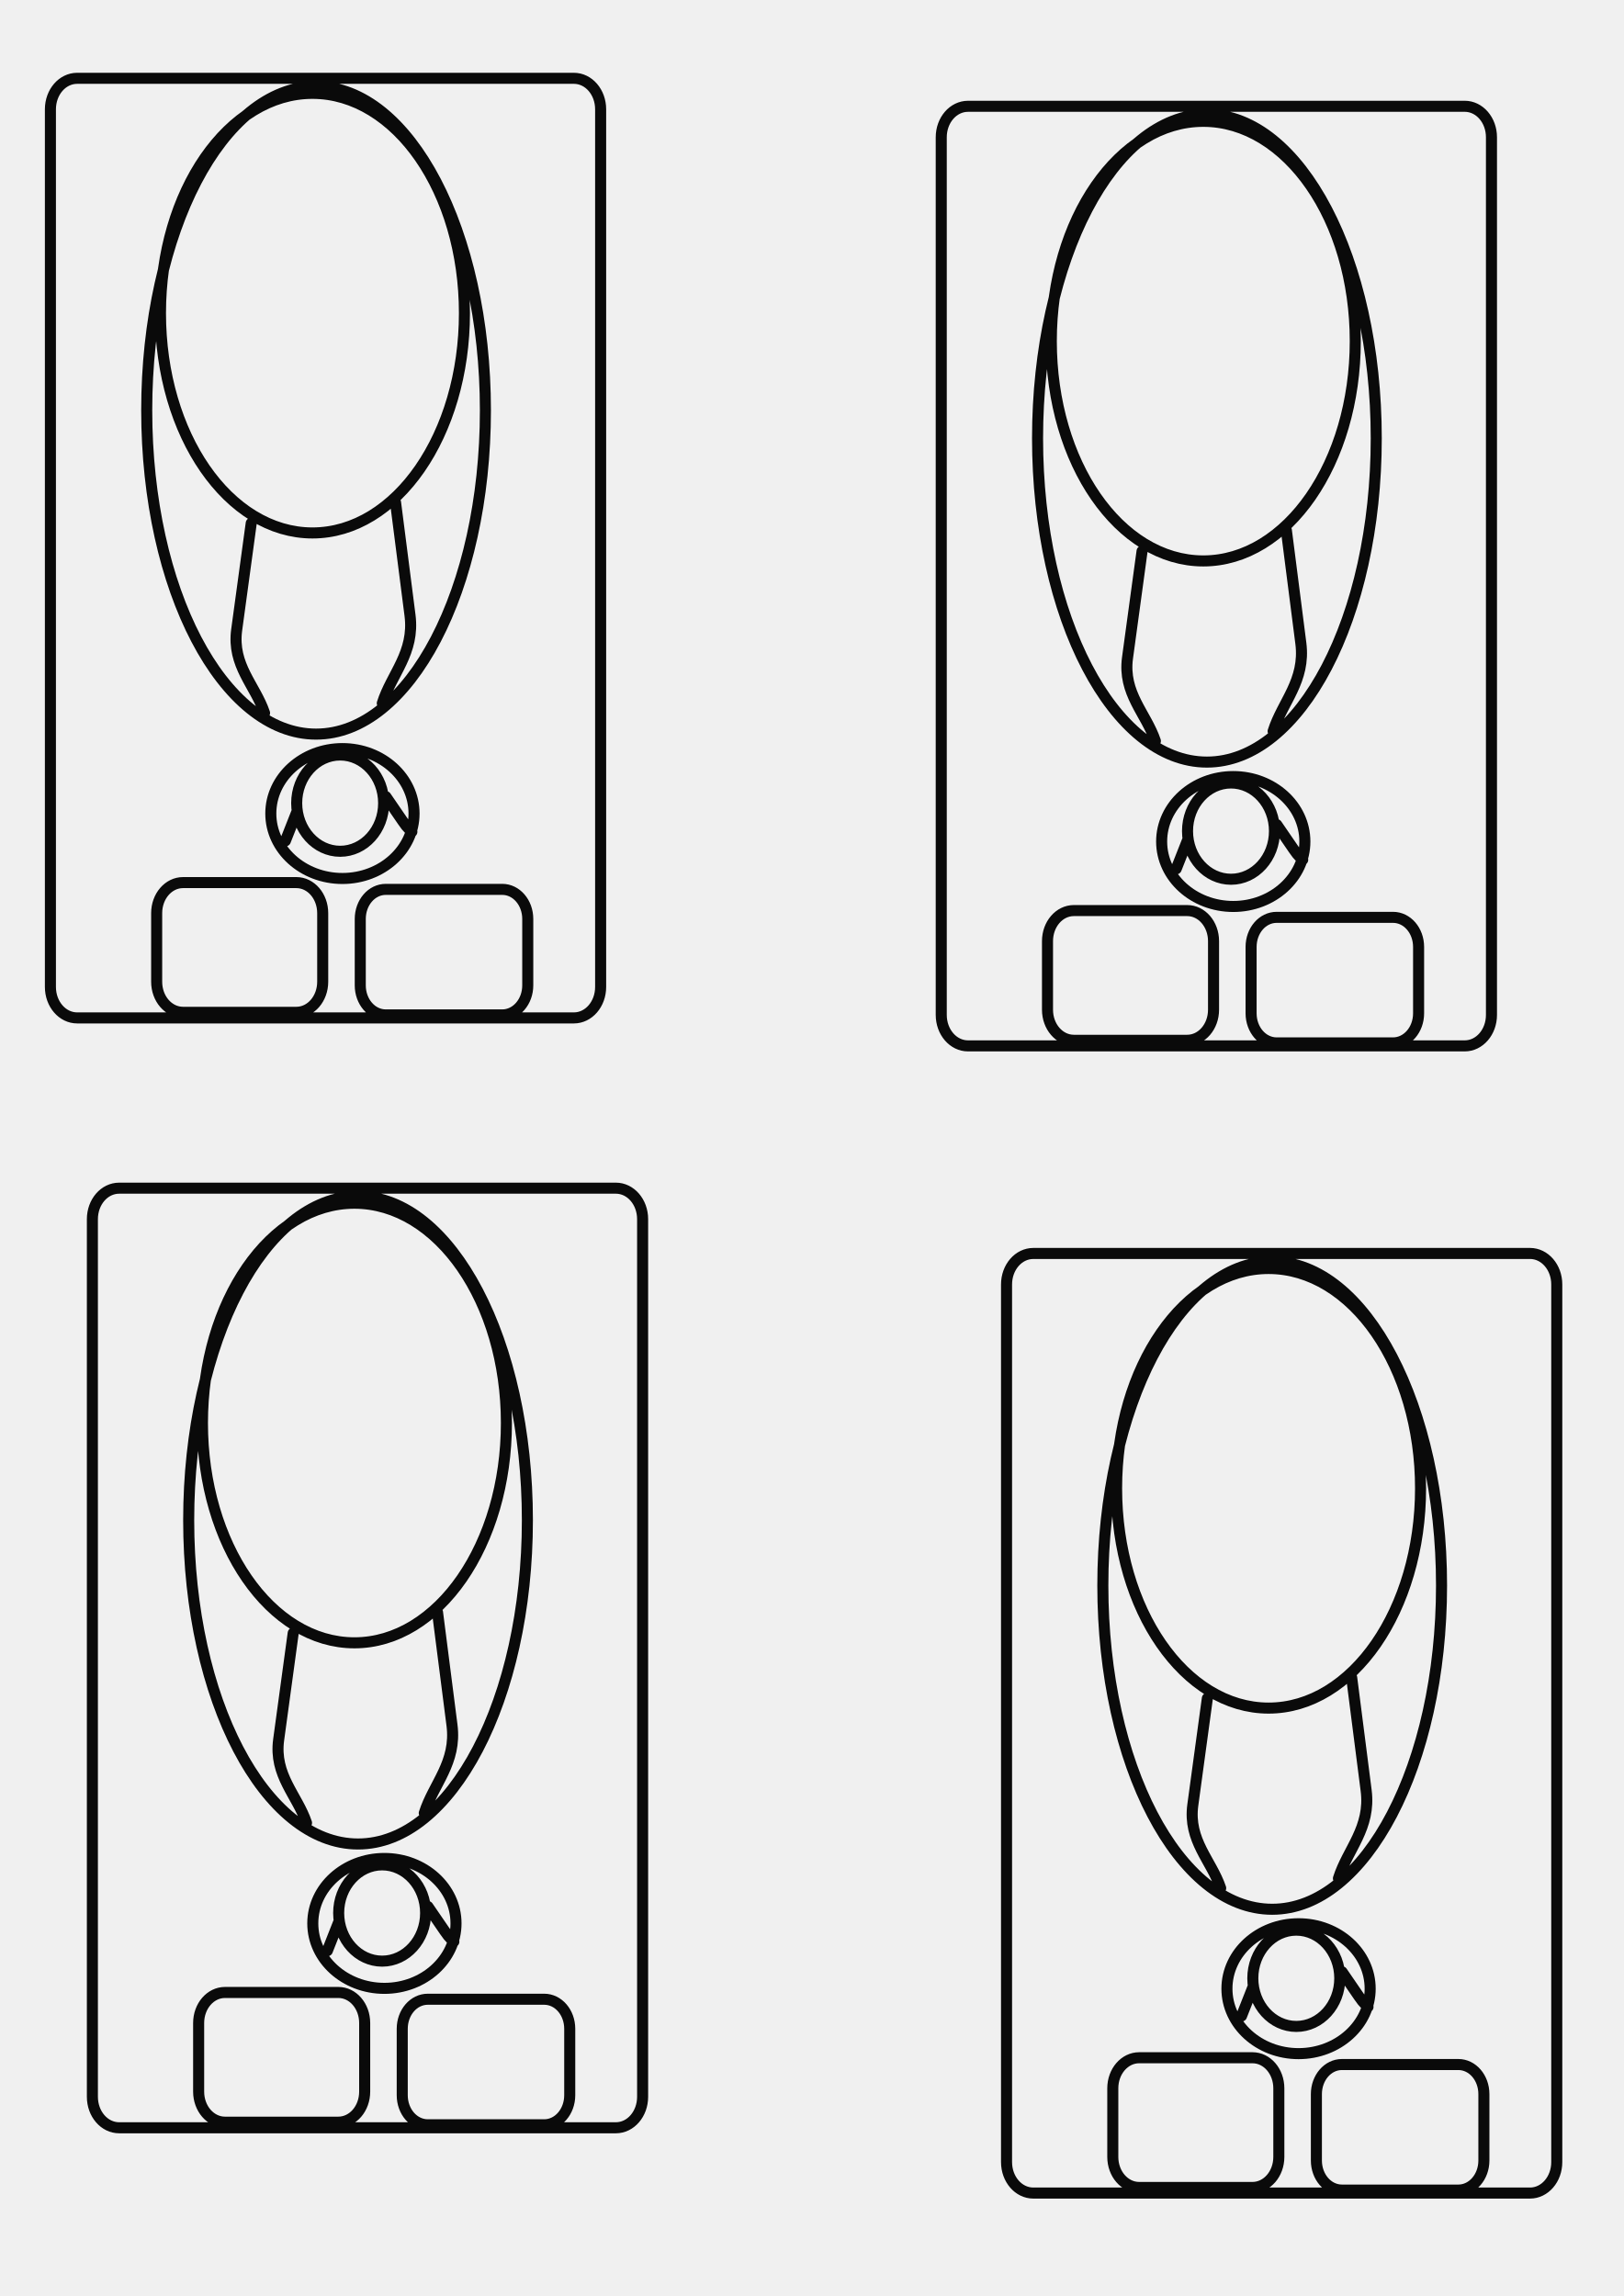
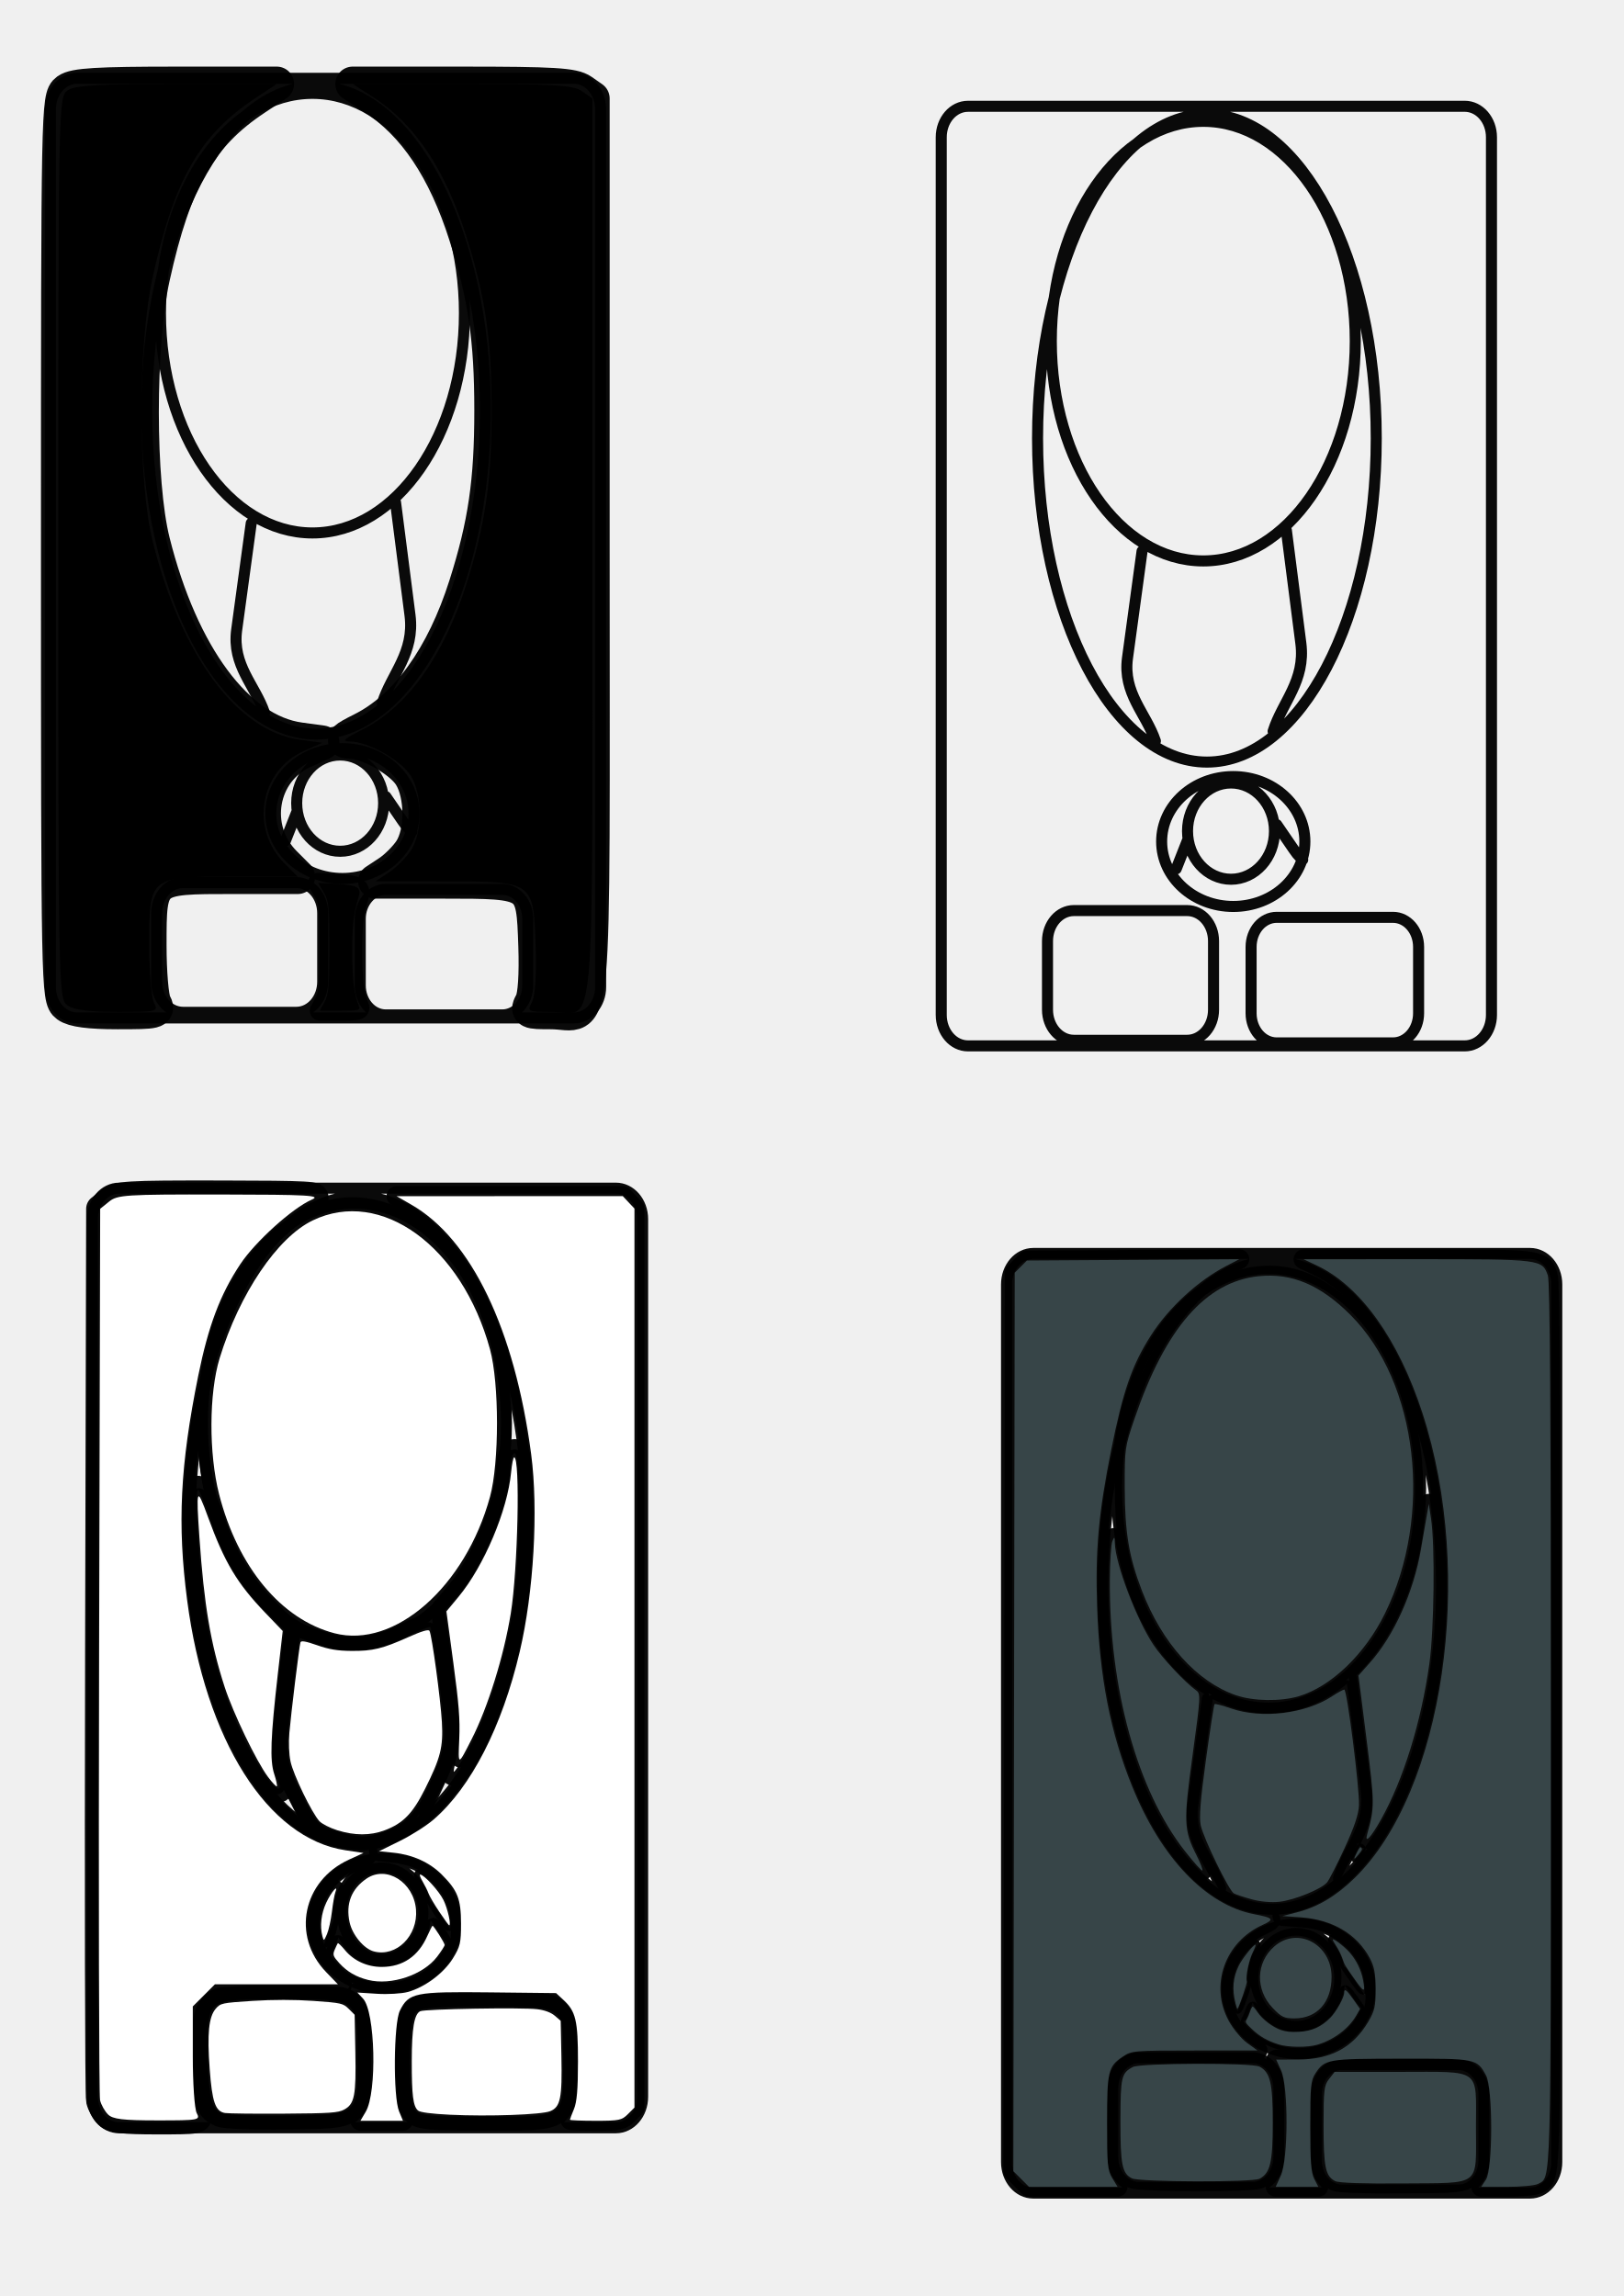
<svg xmlns="http://www.w3.org/2000/svg" width="210mm" height="297mm" viewBox="0 0 210 297" version="1.1" id="svg5">
  <defs id="defs2">
    </defs>
  <g id="layer1">
    <g id="g1498" transform="matrix(0.8964064,0,0,0.8845892,10.02246,-5.561096)" />
    <g id="g2058" transform="matrix(0.8353317,0,0,0.8308636,21.20579,21.16456)" />
-     <path id="rect2084" style="fill:none;stroke:#000000;stroke-width:1.429;stroke-linecap:round;stroke-linejoin:round;stroke-opacity:0.955;paint-order:stroke markers fill" d="m 49.897,115.045 h 15.057 c 1.83,0 3.303,1.707 3.303,3.827 v 8.587 c 0,2.12 -1.473,3.827 -3.303,3.827 h -15.057 c -1.83,0 -3.303,-1.707 -3.303,-3.827 v -8.587 c 0,-2.12 1.473,-3.827 3.303,-3.827 z m -26.223,-0.877 h 14.651 c 1.89,0 3.412,1.763 3.412,3.954 v 8.872 c 0,2.19 -1.522,3.954 -3.412,3.954 h -14.651 c -1.89,0 -3.412,-1.763 -3.412,-3.954 v -8.872 c 0,-2.19 1.522,-3.954 3.412,-3.954 z m 26.237,-11.119 c 0.73,1.066 1.461,2.132 2.191,3.198 0.73,1.066 0.779,0.898 1.168,1.346 m -14.898,-2.525 c -0.487,1.234 -0.974,2.469 -1.461,3.703 m 16.638,-3.535 a 9.262,8.401 0 0 1 -9.262,8.401 9.262,8.401 0 0 1 -9.262,-8.401 9.262,8.401 0 0 1 9.262,-8.401 9.262,8.401 0 0 1 9.262,8.401 z m -3.931,-1.346 a 5.623,6.227 0 0 1 -5.623,6.227 5.623,6.227 0 0 1 -5.623,-6.227 5.623,6.227 0 0 1 5.623,-6.227 5.623,6.227 0 0 1 5.623,6.227 z M 9.981,10.13 h 64.241 c 1.917,0 3.461,1.788 3.461,4.009 V 127.664 c 0,2.221 -1.543,4.009 -3.461,4.009 H 9.981 c -1.917,0 -3.461,-1.788 -3.461,-4.009 V 14.139 c 0,-2.221 1.543,-4.009 3.461,-4.009 z m 41.177,54.864 c 0.623,4.866 1.247,9.732 1.87,14.598 0.624,4.866 -2.39,7.583 -3.585,11.375 M 32.492,67.68 c -0.627,4.599 -1.254,9.199 -1.881,13.798 -0.627,4.599 2.403,7.168 3.605,10.752 M 62.78,53.075 A 21.903,41.886 0 0 1 40.878,94.961 21.903,41.886 0 0 1 18.975,53.075 21.903,41.886 0 0 1 40.878,11.19 21.903,41.886 0 0 1 62.78,53.075 Z M 60.068,40.508 A 19.657,28.432 0 0 1 40.411,68.94 19.657,28.432 0 0 1 20.754,40.508 19.657,28.432 0 0 1 40.411,12.076 19.657,28.432 0 0 1 60.068,40.508 Z" />
-     <path id="path2214" style="fill:none;stroke:#000000;stroke-width:1.429;stroke-linecap:round;stroke-linejoin:round;stroke-opacity:0.955;paint-order:stroke markers fill" d="m 55.326,258.612 h 15.057 c 1.83,0 3.303,1.707 3.303,3.827 v 8.587 c 0,2.12 -1.473,3.827 -3.303,3.827 h -15.057 c -1.83,0 -3.303,-1.707 -3.303,-3.827 v -8.587 c 0,-2.12 1.473,-3.827 3.303,-3.827 z m -26.223,-0.877 h 14.651 c 1.89,0 3.412,1.763 3.412,3.954 v 8.872 c 0,2.19 -1.522,3.954 -3.412,3.954 h -14.651 c -1.89,0 -3.412,-1.763 -3.412,-3.954 v -8.872 c 0,-2.19 1.522,-3.954 3.412,-3.954 z m 26.237,-11.119 c 0.73,1.066 1.461,2.132 2.191,3.198 0.73,1.066 0.779,0.898 1.168,1.346 m -14.898,-2.525 c -0.487,1.234 -0.974,2.469 -1.461,3.703 m 16.638,-3.535 a 9.262,8.401 0 0 1 -9.262,8.401 9.262,8.401 0 0 1 -9.262,-8.401 9.262,8.401 0 0 1 9.262,-8.401 9.262,8.401 0 0 1 9.262,8.401 z m -3.931,-1.346 a 5.623,6.227 0 0 1 -5.623,6.227 5.623,6.227 0 0 1 -5.623,-6.227 5.623,6.227 0 0 1 5.623,-6.227 5.623,6.227 0 0 1 5.623,6.227 z m -39.637,-93.761 h 64.241 c 1.917,0 3.461,1.788 3.461,4.009 v 113.525 c 0,2.221 -1.543,4.009 -3.461,4.009 H 15.41 c -1.917,0 -3.461,-1.788 -3.461,-4.009 V 157.706 c 0,-2.221 1.543,-4.009 3.461,-4.009 z m 41.177,54.864 c 0.623,4.866 1.247,9.732 1.87,14.598 0.624,4.866 -2.39,7.583 -3.585,11.375 M 37.921,211.247 c -0.627,4.599 -1.254,9.199 -1.881,13.798 -0.627,4.599 2.403,7.168 3.605,10.752 m 28.564,-39.154 a 21.903,41.886 0 0 1 -21.903,41.886 21.903,41.886 0 0 1 -21.903,-41.886 21.903,41.886 0 0 1 21.903,-41.886 21.903,41.886 0 0 1 21.903,41.886 z m -2.713,-12.568 a 19.657,28.432 0 0 1 -19.657,28.432 19.657,28.432 0 0 1 -19.657,-28.432 19.657,28.432 0 0 1 19.657,-28.432 19.657,28.432 0 0 1 19.657,28.432 z" />
-     <path id="path2216" style="fill:none;stroke:#000000;stroke-width:1.429;stroke-linecap:round;stroke-linejoin:round;stroke-opacity:0.955;paint-order:stroke markers fill" d="m 173.557,267.057 h 15.057 c 1.83,0 3.303,1.707 3.303,3.827 v 8.587 c 0,2.12 -1.473,3.827 -3.303,3.827 h -15.057 c -1.83,0 -3.303,-1.707 -3.303,-3.827 v -8.587 c 0,-2.12 1.473,-3.827 3.303,-3.827 z m -26.223,-0.877 h 14.651 c 1.89,0 3.412,1.763 3.412,3.954 v 8.872 c 0,2.19 -1.522,3.954 -3.412,3.954 h -14.651 c -1.89,0 -3.412,-1.763 -3.412,-3.954 v -8.872 c 0,-2.19 1.522,-3.954 3.412,-3.954 z m 26.237,-11.119 c 0.73,1.066 1.461,2.132 2.191,3.198 0.73,1.066 0.779,0.898 1.168,1.346 m -14.898,-2.525 c -0.487,1.234 -0.974,2.469 -1.461,3.703 m 16.638,-3.535 a 9.262,8.401 0 0 1 -9.262,8.401 9.262,8.401 0 0 1 -9.262,-8.401 9.262,8.401 0 0 1 9.262,-8.401 9.262,8.401 0 0 1 9.262,8.401 z m -3.931,-1.346 a 5.623,6.227 0 0 1 -5.623,6.227 5.623,6.227 0 0 1 -5.623,-6.227 5.623,6.227 0 0 1 5.623,-6.227 5.623,6.227 0 0 1 5.623,6.227 z m -39.637,-93.761 h 64.241 c 1.917,0 3.461,1.788 3.461,4.009 v 113.525 c 0,2.221 -1.543,4.009 -3.461,4.009 h -64.241 c -1.917,0 -3.461,-1.788 -3.461,-4.009 V 166.152 c 0,-2.221 1.543,-4.009 3.461,-4.009 z m 41.177,54.864 c 0.623,4.866 1.247,9.732 1.87,14.598 0.624,4.866 -2.39,7.583 -3.585,11.375 m -16.951,-23.287 c -0.627,4.599 -1.254,9.199 -1.881,13.798 -0.627,4.599 2.403,7.168 3.605,10.752 m 28.564,-39.154 a 21.903,41.886 0 0 1 -21.903,41.886 21.903,41.886 0 0 1 -21.903,-41.886 21.903,41.886 0 0 1 21.903,-41.886 21.903,41.886 0 0 1 21.903,41.886 z m -2.713,-12.568 a 19.657,28.432 0 0 1 -19.657,28.432 19.657,28.432 0 0 1 -19.657,-28.432 19.657,28.432 0 0 1 19.657,-28.432 19.657,28.432 0 0 1 19.657,28.432 z" />
    <path id="path2218" style="fill:none;stroke:#000000;stroke-width:1.429;stroke-linecap:round;stroke-linejoin:round;stroke-opacity:0.955;paint-order:stroke markers fill" d="m 165.112,118.664 h 15.057 c 1.83,0 3.303,1.707 3.303,3.827 v 8.587 c 0,2.12 -1.473,3.827 -3.303,3.827 h -15.057 c -1.83,0 -3.303,-1.707 -3.303,-3.827 v -8.587 c 0,-2.12 1.473,-3.827 3.303,-3.827 z m -26.223,-0.877 h 14.651 c 1.89,0 3.412,1.763 3.412,3.954 v 8.872 c 0,2.19 -1.522,3.954 -3.412,3.954 h -14.651 c -1.89,0 -3.412,-1.763 -3.412,-3.954 v -8.872 c 0,-2.19 1.522,-3.954 3.412,-3.954 z m 26.237,-11.119 c 0.73,1.066 1.461,2.132 2.191,3.198 0.73,1.066 0.779,0.898 1.168,1.346 m -14.898,-2.525 c -0.487,1.234 -0.974,2.469 -1.461,3.703 m 16.638,-3.535 a 9.262,8.401 0 0 1 -9.262,8.401 9.262,8.401 0 0 1 -9.262,-8.401 9.262,8.401 0 0 1 9.262,-8.401 9.262,8.401 0 0 1 9.262,8.401 z m -3.931,-1.346 a 5.623,6.227 0 0 1 -5.623,6.227 5.623,6.227 0 0 1 -5.623,-6.227 5.623,6.227 0 0 1 5.623,-6.227 5.623,6.227 0 0 1 5.623,6.227 z m -39.637,-93.761 h 64.241 c 1.917,0 3.461,1.788 3.461,4.009 v 113.525 c 0,2.221 -1.543,4.009 -3.461,4.009 h -64.241 c -1.917,0 -3.461,-1.788 -3.461,-4.009 V 17.759 c 0,-2.221 1.543,-4.009 3.461,-4.009 z m 41.177,54.864 c 0.623,4.866 1.247,9.732 1.87,14.598 0.624,4.866 -2.39,7.583 -3.585,11.375 m -16.951,-23.287 c -0.627,4.599 -1.254,9.199 -1.881,13.798 -0.627,4.599 2.403,7.168 3.605,10.752 M 177.996,56.695 A 21.903,41.886 0 0 1 156.093,98.58 21.903,41.886 0 0 1 134.191,56.695 21.903,41.886 0 0 1 156.093,14.809 21.903,41.886 0 0 1 177.996,56.695 Z M 175.283,44.127 a 19.657,28.432 0 0 1 -19.657,28.432 19.657,28.432 0 0 1 -19.657,-28.432 19.657,28.432 0 0 1 19.657,-28.432 19.657,28.432 0 0 1 19.657,28.432 z" />
+     <g id="g1088">
+       <path id="rect2084" style="fill:none;stroke:#000000;stroke-width:1.429;stroke-linecap:round;stroke-linejoin:round;stroke-opacity:0.955;paint-order:stroke markers fill" d="m 49.897,115.045 h 15.057 c 1.83,0 3.303,1.707 3.303,3.827 v 8.587 c 0,2.12 -1.473,3.827 -3.303,3.827 h -15.057 c -1.83,0 -3.303,-1.707 -3.303,-3.827 v -8.587 c 0,-2.12 1.473,-3.827 3.303,-3.827 z m -26.223,-0.877 h 14.651 c 1.89,0 3.412,1.763 3.412,3.954 v 8.872 c 0,2.19 -1.522,3.954 -3.412,3.954 h -14.651 c -1.89,0 -3.412,-1.763 -3.412,-3.954 v -8.872 c 0,-2.19 1.522,-3.954 3.412,-3.954 z m 26.237,-11.119 c 0.73,1.066 1.461,2.132 2.191,3.198 0.73,1.066 0.779,0.898 1.168,1.346 m -14.898,-2.525 c -0.487,1.234 -0.974,2.469 -1.461,3.703 m 16.638,-3.535 a 9.262,8.401 0 0 1 -9.262,8.401 9.262,8.401 0 0 1 -9.262,-8.401 9.262,8.401 0 0 1 9.262,-8.401 9.262,8.401 0 0 1 9.262,8.401 z m -3.931,-1.346 a 5.623,6.227 0 0 1 -5.623,6.227 5.623,6.227 0 0 1 -5.623,-6.227 5.623,6.227 0 0 1 5.623,-6.227 5.623,6.227 0 0 1 5.623,6.227 z M 9.981,10.13 h 64.241 c 1.917,0 3.461,1.788 3.461,4.009 V 127.664 c 0,2.221 -1.543,4.009 -3.461,4.009 H 9.981 c -1.917,0 -3.461,-1.788 -3.461,-4.009 V 14.139 c 0,-2.221 1.543,-4.009 3.461,-4.009 z m 41.177,54.864 c 0.623,4.866 1.247,9.732 1.87,14.598 0.624,4.866 -2.39,7.583 -3.585,11.375 M 32.492,67.68 c -0.627,4.599 -1.254,9.199 -1.881,13.798 -0.627,4.599 2.403,7.168 3.605,10.752 M 62.78,53.075 A 21.903,41.886 0 0 1 40.878,94.961 21.903,41.886 0 0 1 18.975,53.075 21.903,41.886 0 0 1 40.878,11.19 21.903,41.886 0 0 1 62.78,53.075 Z M 60.068,40.508 A 19.657,28.432 0 0 1 40.411,68.94 19.657,28.432 0 0 1 20.754,40.508 19.657,28.432 0 0 1 40.411,12.076 19.657,28.432 0 0 1 60.068,40.508 Z" />
+       <path style="fill:#000000;stroke:#000000;stroke-width:16.932;stroke-linecap:round;stroke-linejoin:round;stroke-opacity:0.955;paint-order:stroke markers fill" d="m 32.924,491.502 c -4.328,-3.165 -4.426,-8.095 -4.426,-223.614 0,-215.518 0.098,-220.449 4.426,-223.614 3.497,-2.557 14.702,-3.236 53.398,-3.236 h 48.973 l -10.413,6.898 c -27.273,18.065 -39.734,39.79 -50.277,87.656 -7.258,32.951 -7.222,100.234 0.07,129.303 14.008,55.845 41.317,92.598 71.903,96.767 l 10.924,1.489 -9.037,4.046 c -21.487,9.62 -26.333,37.996 -9.383,54.946 l 6.479,6.479 h -31.654 c -41.101,0 -40.952,-0.123 -40.952,33.638 0,13.012 1.062,25.643 2.36,28.069 2.251,4.205 1.425,4.41 -17.803,4.41 -13.816,0 -21.557,-1.019 -24.589,-3.236 z" id="path887" transform="scale(0.2645833)" />
+       <path style="fill:#000000;stroke:#000000;stroke-width:16.932;stroke-linecap:round;stroke-linejoin:round;stroke-opacity:0.955;paint-order:stroke markers fill" d="m 260.034,489.942 c 1.58,-2.952 2.268,-13.549 1.79,-27.564 -1.077,-31.577 -0.929,-31.473 -44.917,-31.493 l -33.376,-0.015 6.518,-4.297 c 3.585,-2.363 8.451,-7.23 10.814,-10.814 5.754,-8.728 5.745,-26.963 -0.018,-36.415 -4.646,-7.618 -21.009,-16.84 -29.881,-16.84 -4.127,0 -2.713,-1.353 5.906,-5.648 22.015,-10.971 39.817,-35.681 50.94,-70.71 9.439,-29.726 12.51,-50.719 12.51,-85.515 0,-34.796 -3.071,-55.788 -12.51,-85.515 -10.313,-32.48 -25.098,-54.527 -45.295,-67.545 l -10.136,-6.533 h 53.517 c 44.747,0 54.347,0.582 58.584,3.549 l 5.067,3.549 V 267.664 c 0,250.038 2.044,227.074 -20.209,227.074 -11.358,0 -11.759,-0.207 -9.304,-4.795 z" id="path926" transform="scale(0.2645833)" />
+       <path style="fill:#000000;stroke:#000000;stroke-width:9.76;stroke-linecap:round;stroke-linejoin:round;stroke-opacity:0.955;paint-order:stroke markers fill" d="m 158.648,489.842 c 1.976,-3.617 2.333,-7.691 2.333,-26.611 0,-20.277 -0.253,-22.768 -2.737,-26.97 l -2.737,-4.63 9.307,0.517 c 9.739,0.541 11.818,1.746 10.55,6.115 -2.653,9.141 -3.151,13.397 -3.151,26.94 0,14.005 0.823,20.823 3.212,26.611 0.855,2.072 -0.043,2.3 -9.081,2.3 h -10.03 z" id="path965" transform="scale(0.2645833)" />
+     </g>
+     <path style="fill:#ffffff;stroke:#000000;stroke-width:13.724;stroke-linecap:round;stroke-linejoin:round;stroke-opacity:0.955;paint-order:stroke markers fill" d="" id="path1301" transform="scale(0.2645833)" />
+     <g id="g2102">
+       <path id="path2214" style="fill:none;stroke:#000000;stroke-width:1.429;stroke-linecap:round;stroke-linejoin:round;stroke-opacity:0.955;paint-order:stroke markers fill" d="m 55.326,258.612 h 15.057 c 1.83,0 3.303,1.707 3.303,3.827 v 8.587 c 0,2.12 -1.473,3.827 -3.303,3.827 h -15.057 c -1.83,0 -3.303,-1.707 -3.303,-3.827 v -8.587 c 0,-2.12 1.473,-3.827 3.303,-3.827 z m -26.223,-0.877 h 14.651 c 1.89,0 3.412,1.763 3.412,3.954 v 8.872 c 0,2.19 -1.522,3.954 -3.412,3.954 h -14.651 c -1.89,0 -3.412,-1.763 -3.412,-3.954 v -8.872 c 0,-2.19 1.522,-3.954 3.412,-3.954 z m 26.237,-11.119 c 0.73,1.066 1.461,2.132 2.191,3.198 0.73,1.066 0.779,0.898 1.168,1.346 m -14.898,-2.525 c -0.487,1.234 -0.974,2.469 -1.461,3.703 m 16.638,-3.535 a 9.262,8.401 0 0 1 -9.262,8.401 9.262,8.401 0 0 1 -9.262,-8.401 9.262,8.401 0 0 1 9.262,-8.401 9.262,8.401 0 0 1 9.262,8.401 z m -3.931,-1.346 a 5.623,6.227 0 0 1 -5.623,6.227 5.623,6.227 0 0 1 -5.623,-6.227 5.623,6.227 0 0 1 5.623,-6.227 5.623,6.227 0 0 1 5.623,6.227 z m -39.637,-93.761 h 64.241 c 1.917,0 3.461,1.788 3.461,4.009 v 113.525 c 0,2.221 -1.543,4.009 -3.461,4.009 H 15.41 c -1.917,0 -3.461,-1.788 -3.461,-4.009 V 157.706 c 0,-2.221 1.543,-4.009 3.461,-4.009 z m 41.177,54.864 c 0.623,4.866 1.247,9.732 1.87,14.598 0.624,4.866 -2.39,7.583 -3.585,11.375 M 37.921,211.247 c -0.627,4.599 -1.254,9.199 -1.881,13.798 -0.627,4.599 2.403,7.168 3.605,10.752 m 28.564,-39.154 a 21.903,41.886 0 0 1 -21.903,41.886 21.903,41.886 0 0 1 -21.903,-41.886 21.903,41.886 0 0 1 21.903,-41.886 21.903,41.886 0 0 1 21.903,41.886 z m -2.713,-12.568 a 19.657,28.432 0 0 1 -19.657,28.432 19.657,28.432 0 0 1 -19.657,-28.432 19.657,28.432 0 0 1 19.657,-28.432 19.657,28.432 0 0 1 19.657,28.432 z" />
+       <path style="fill:#ffffff;stroke:#000000;stroke-width:13.724;stroke-linecap:round;stroke-linejoin:round;stroke-opacity:0.955;paint-order:stroke markers fill" d="m 52.799,1033.763 c -1.596,-1.596 -3.342,-4.714 -3.88,-6.93 -0.539,-2.216 -0.748,-101.185 -0.465,-219.933 l 0.515,-215.904 4.362,-3.532 c 4.061,-3.288 7.828,-3.527 54.513,-3.46 43.16,0.062 49.37,0.412 44.555,2.51 -9.454,4.119 -27.62,20.52 -34.935,31.539 -9.856,14.848 -15.616,30.131 -20.569,54.577 -8.841,43.637 -10.277,72.643 -5.427,109.643 8.989,68.569 39.38,116.63 77.352,122.324 l 8.865,1.329 -7.074,3.231 c -22.671,10.356 -28.187,37.384 -11.218,54.976 l 5.793,6.006 h -30.071 -30.071 l -5.402,5.402 -5.402,5.402 v 24.286 c 0,13.357 0.861,25.895 1.913,27.86 1.84,3.437 1.1,3.574 -19.271,3.574 -16.785,0 -21.786,-0.602 -24.085,-2.901 z" id="path1145" transform="scale(0.2645833)" />
+       <path style="fill:#ffffff;stroke:#000000;stroke-width:13.724;stroke-linecap:round;stroke-linejoin:round;stroke-opacity:0.955;paint-order:stroke markers fill" d="m 163.538,798.508 c -26.048,-6.738 -47.332,-32.367 -56.433,-67.952 -5.091,-19.904 -4.979,-49.41 0.252,-66.508 9.643,-31.521 28.178,-58.992 45.44,-67.348 33.415,-16.176 72.932,12.527 86.729,62.996 4.554,16.659 4.554,55.409 0,72.068 -12.025,43.986 -46.593,74.35 -75.989,66.746 z" id="path1184" transform="scale(0.2645833)" />
+       <path style="fill:#ffffff;stroke:#000000;stroke-width:13.724;stroke-linecap:round;stroke-linejoin:round;stroke-opacity:0.955;paint-order:stroke markers fill" d="m 163.991,895.113 c -8.385,-2.578 -9.123,-3.372 -16.169,-17.385 -8.534,-16.973 -8.76,-19.766 -4.334,-53.557 l 3.049,-23.277 10.349,3.511 c 13.5,4.58 26.77,3.283 41.595,-4.064 6.14,-3.043 11.487,-5.211 11.881,-4.817 0.394,0.394 2.326,12.611 4.293,27.148 3.968,29.327 3.747,31.229 -6.049,52.163 -5.858,12.519 -10.918,17.422 -21.782,21.107 -7.919,2.686 -11.868,2.543 -22.832,-0.828 z" id="path1223" transform="scale(0.2645833)" />
+       <path style="fill:#ffffff;stroke:#000000;stroke-width:13.724;stroke-linecap:round;stroke-linejoin:round;stroke-opacity:0.955;paint-order:stroke markers fill" d="m 129.938,868.41 c -13.838,-20.171 -23.797,-46.701 -29.012,-77.278 -3.283,-19.253 -6.141,-64.725 -3.939,-62.682 0.774,0.719 3.446,7.371 5.938,14.783 6.189,18.414 14.231,31.935 26.046,43.791 l 9.953,9.988 -2.938,24.381 c -3.429,28.456 -3.711,42.216 -0.97,47.337 4.148,7.751 0.292,7.507 -5.078,-0.321 z" id="path1262" transform="scale(0.2645833)" />
+       <path style="fill:#ffffff;stroke:#000000;stroke-width:13.724;stroke-linecap:round;stroke-linejoin:round;stroke-opacity:0.955;paint-order:stroke markers fill" d="m 221.778,866.091 c -0.017,-0.82 0.892,-5.159 2.021,-9.642 1.667,-6.621 1.276,-13.861 -2.085,-38.591 l -4.137,-30.441 6.84,-7.962 c 12.228,-14.234 25.048,-45.88 25.048,-61.83 0,-3.284 0.832,-6.484 1.848,-7.112 3.244,-2.005 3.109,48.463 -0.196,72.991 -3.552,26.361 -13.392,57.276 -23.821,74.839 -3.017,5.082 -5.5,8.568 -5.518,7.748 z" id="path1340" transform="scale(0.2645833)" />
+       <path style="fill:#ffffff;stroke:#000000;stroke-width:13.724;stroke-linecap:round;stroke-linejoin:round;stroke-opacity:0.955;paint-order:stroke markers fill" d="m 203.032,1031.76 c -3.575,-4.307 -3.575,-43.17 0,-47.477 2.18,-2.627 7.025,-3.056 34.543,-3.056 39.258,0 37.76,-1.063 37.76,26.794 0,27.857 1.498,26.794 -37.76,26.794 -27.518,0 -32.363,-0.429 -34.543,-3.056 z" id="path1379" transform="scale(0.2645833)" />
+       <path style="fill:#ffffff;stroke:#000000;stroke-width:13.724;stroke-linecap:round;stroke-linejoin:round;stroke-opacity:0.955;paint-order:stroke markers fill" d="m 107.907,1033.075 c -4.743,-1.997 -6.225,-9.569 -6.253,-31.962 -0.03,-24.003 -0.676,-23.582 36.138,-23.582 38.076,0 36.833,-0.971 36.833,28.776 0,28.527 1.312,27.469 -34.709,27.995 -15.466,0.226 -29.87,-0.327 -32.01,-1.228 z" id="path1418" transform="scale(0.2645833)" />
+       <path style="fill:#ffffff;stroke:#000000;stroke-width:9.76;stroke-linecap:round;stroke-linejoin:round;stroke-opacity:0.955;paint-order:stroke markers fill" d="m 178.786,1032.436 c 5.617,-9.521 4.664,-48.947 -1.338,-55.337 l -2.761,-2.939 9.574,0.608 c 5.266,0.335 12.032,-0.057 15.037,-0.869 8.293,-2.243 17.628,-9.194 22.095,-16.451 3.576,-5.809 3.979,-7.548 3.962,-17.084 -0.021,-11.979 -1.665,-16.154 -9.415,-23.904 -5.948,-5.948 -14.222,-9.696 -23.525,-10.656 l -7.135,-0.736 10.191,-5.016 c 5.605,-2.759 13.042,-7.489 16.527,-10.512 18.326,-15.894 33.413,-45.31 42.06,-82.006 6.856,-29.094 9.185,-69.346 5.588,-96.589 -8.052,-60.991 -29.282,-105.186 -58.605,-122 l -7.206,-4.132 55.293,-0.012 55.293,-0.012 2.857,3.042 2.857,3.041 v 219.763 219.764 l -3.226,3.225 c -2.974,2.974 -4.203,3.226 -15.77,3.226 -6.899,0 -12.544,-0.223 -12.544,-0.496 0,-0.273 0.887,-2.62 1.971,-5.214 1.435,-3.435 1.971,-9.744 1.971,-23.2 0,-20.137 -1.054,-24.586 -7.162,-30.225 l -3.558,-3.285 -32.421,-0.361 c -36.622,-0.408 -39.565,0.189 -43.918,8.903 -3.074,6.154 -3.365,42.22 -0.398,49.322 l 1.904,4.557 h -10.402 -10.402 z" id="path1457" transform="scale(0.2645833)" />
+       <path style="fill:#ffffff;stroke:#000000;stroke-width:9.76;stroke-linecap:round;stroke-linejoin:round;stroke-opacity:0.955;paint-order:stroke markers fill" d="m 181.35,954.445 c -6.666,-2.437 -11.827,-10.93 -11.827,-19.462 0,-22.631 27.222,-27.067 34.109,-5.559 4.622,14.434 -9.098,29.841 -22.282,25.021 z" id="path1496" transform="scale(0.2645833)" />
+       <path style="fill:#ffffff;stroke:#000000;stroke-width:7.874;stroke-linecap:round;stroke-linejoin:round;stroke-opacity:0.955;paint-order:stroke markers fill" d="m 224.494,850.176 c 0.409,-9.685 -0.154,-16.953 -2.882,-37.199 l -3.39,-25.162 5.9,-7.108 c 12.49,-15.047 23.996,-42.295 25.728,-60.924 0.372,-4.007 1.04,-7.285 1.483,-7.285 3.009,0 1.816,54.856 -1.661,76.339 -3.358,20.751 -11.199,45.943 -19.142,61.495 -6.733,13.185 -6.599,13.188 -6.036,-0.156 z" id="path1535" transform="scale(0.2645833)" />
+       <path style="fill:#ffffff;stroke:#000000;stroke-width:7.874;stroke-linecap:round;stroke-linejoin:round;stroke-opacity:0.955;paint-order:stroke markers fill" d="m 130.987,868.718 c -5.667,-7.6 -16.989,-31.106 -21.159,-43.931 -6.862,-21.102 -10.074,-40.126 -12.343,-73.097 -1.679,-24.398 -1.354,-25.181 4.172,-10.034 8.147,22.335 14.225,32.492 28.071,46.914 l 8.471,8.823 -2.386,20.904 c -3.566,31.233 -3.969,42.331 -1.781,49.021 0.992,3.033 1.575,5.744 1.294,6.025 -0.28,0.28 -2.232,-1.8 -4.337,-4.623 z" id="path1574" transform="scale(0.2645833)" />
+       <path style="fill:#ffffff;stroke:#000000;stroke-width:7.874;stroke-linecap:round;stroke-linejoin:round;stroke-opacity:0.955;paint-order:stroke markers fill" d="m 164.812,894.787 c -3.531,-1.099 -7.429,-3.082 -8.662,-4.407 -3.71,-3.986 -12.798,-22.762 -14.135,-29.201 -0.755,-3.638 -0.978,-9.18 -0.562,-14 0.816,-9.46 4.855,-42.412 5.424,-44.247 0.285,-0.918 2.584,-0.514 8.135,1.43 5.846,2.047 9.941,2.726 16.75,2.778 10.508,0.08 15.128,-1.043 27.991,-6.799 6.436,-2.88 9.67,-3.845 10.171,-3.033 1.146,1.855 5.437,33.328 6.077,44.58 0.698,12.265 -0.619,17.503 -8.217,32.681 -6.045,12.074 -10.757,16.901 -19.808,20.287 -6.99,2.615 -14.616,2.593 -23.164,-0.068 z" id="path1613" transform="scale(0.2645833)" />
+       <path style="fill:#ffffff;stroke:#000000;stroke-width:7.874;stroke-linecap:round;stroke-linejoin:round;stroke-opacity:0.955;paint-order:stroke markers fill" d="m 219.899,1033.892 c -8.86,-0.424 -14.482,-1.157 -15.528,-2.027 -2.413,-2.007 -3.104,-7.422 -3.087,-24.183 0.017,-16.077 1.199,-23.023 4.153,-24.393 2.355,-1.092 49.851,-1.889 57.277,-0.962 3.574,0.446 6.644,1.595 8.482,3.175 l 2.881,2.476 0.347,17.324 c 0.411,20.503 -0.455,24.769 -5.451,26.842 -4.194,1.741 -30.001,2.66 -49.076,1.748 z" id="path1652" transform="scale(0.2645833)" />
+       <path style="fill:#ffffff;stroke:#000000;stroke-width:7.874;stroke-linecap:round;stroke-linejoin:round;stroke-opacity:0.955;paint-order:stroke markers fill" d="m 109.993,1033.044 c -4.719,-0.788 -6.3,-5.335 -7.492,-21.551 -1.267,-17.24 -0.444,-25.471 2.941,-29.407 2.342,-2.723 3.028,-2.869 17.949,-3.841 9.854,-0.642 20.745,-0.641 29.853,0.004 13.544,0.958 14.498,1.174 17.224,3.897 l 2.886,2.883 0.345,18.268 c 0.402,21.243 -0.387,25.323 -5.422,28.056 -2.948,1.6 -6.896,1.871 -29.382,2.014 -14.287,0.091 -27.293,-0.054 -28.902,-0.323 z" id="path1691" transform="scale(0.2645833)" />
+       <path style="fill:#ffffff;stroke:#000000;stroke-width:7.874;stroke-linecap:round;stroke-linejoin:round;stroke-opacity:0.955;paint-order:stroke markers fill" d="m 182.756,954.056 c -4.896,-1.288 -10.546,-8.095 -11.879,-14.31 -1.929,-8.994 0.902,-16.259 8.297,-21.292 9.719,-6.615 23.066,1.729 24.176,15.112 1.06,12.787 -9.591,23.384 -20.594,20.489 z" id="path1730" transform="scale(0.2645833)" />
+       <path style="fill:#ffffff;stroke:#000000;stroke-width:7.874;stroke-linecap:round;stroke-linejoin:round;stroke-opacity:0.955;paint-order:stroke markers fill" d="m 179.945,967.987 c -5.947,-1.492 -10.189,-3.964 -14.064,-8.193 -3.067,-3.348 -3.327,-4.089 -2.286,-6.522 0.646,-1.51 1.329,-2.957 1.519,-3.216 0.19,-0.259 1.762,1.249 3.495,3.351 4.329,5.252 10.93,8.259 18.066,8.23 10.236,-0.041 17.815,-5.194 22.189,-15.085 1.225,-2.77 2.38,-5.036 2.567,-5.036 0.606,0 5.923,8.408 5.923,9.367 0,0.512 -1.668,3.116 -3.707,5.786 -6.792,8.895 -22.43,14.147 -33.701,11.318 z" id="path1808" transform="scale(0.2645833)" />
+       <path style="fill:#ffffff;stroke:#000000;stroke-width:7.874;stroke-linecap:round;stroke-linejoin:round;stroke-opacity:0.955;paint-order:stroke markers fill" d="m 157.617,946.666 c -1.324,-4.947 -0.632,-11.081 1.854,-16.419 2.461,-5.286 6.162,-9.512 4.445,-5.075 -0.432,1.116 -1.181,5.369 -1.664,9.451 -0.483,4.082 -1.573,9.024 -2.422,10.982 -1.486,3.428 -1.568,3.467 -2.213,1.06 z" id="path1847" transform="scale(0.2645833)" />
+       <path style="fill:#ffffff;stroke:#000000;stroke-width:5.588;stroke-linecap:round;stroke-linejoin:round;stroke-opacity:0.955;paint-order:stroke markers fill" d="m 214.767,934.726 c -2.431,-3.621 -4.801,-7.652 -5.267,-8.958 -0.466,-1.306 -1.758,-3.93 -2.872,-5.831 -1.114,-1.901 -1.7,-3.457 -1.302,-3.457 1.927,0 9.247,7.971 11.473,12.492 2.039,4.141 3.865,12.338 2.748,12.338 -0.197,0 -2.348,-2.963 -4.779,-6.584 z" id="path1925" transform="scale(0.2645833)" />
+     </g>
+     <path style="fill:#ffffff;stroke:#000000;stroke-width:5.588;stroke-linecap:round;stroke-linejoin:round;stroke-opacity:0.955;paint-order:stroke markers fill" d="" id="path1964" transform="scale(0.2645833)" />
+     <path style="fill:#000000;stroke:#000000;stroke-width:4.88;stroke-linecap:round;stroke-linejoin:round;stroke-opacity:0.955;paint-order:stroke markers fill" d="" id="path2796" transform="scale(0.2645833)" />
+     <path style="fill:#000000;stroke:#000000;stroke-width:4.88;stroke-linecap:round;stroke-linejoin:round;stroke-opacity:0.955;paint-order:stroke markers fill" d="" id="path2835" transform="scale(0.2645833)" />
+     <path style="fill:#000000;stroke:#000000;stroke-width:4.88;stroke-linecap:round;stroke-linejoin:round;stroke-opacity:0.955;paint-order:stroke markers fill" d="" id="path2874" transform="scale(0.2645833)" />
+     <path style="fill:#374548;fill-opacity:1;stroke:#000000;stroke-width:3.686;stroke-linecap:round;stroke-linejoin:round;stroke-opacity:0.955;paint-order:stroke markers fill" d="" id="path4783" transform="scale(0.2645833)" />
+     <g id="g4994">
+       <path id="path2216" style="fill:none;stroke:#000000;stroke-width:1.429;stroke-linecap:round;stroke-linejoin:round;stroke-opacity:0.955;paint-order:stroke markers fill" d="m 173.557,267.057 h 15.057 c 1.83,0 3.303,1.707 3.303,3.827 v 8.587 c 0,2.12 -1.473,3.827 -3.303,3.827 h -15.057 c -1.83,0 -3.303,-1.707 -3.303,-3.827 v -8.587 c 0,-2.12 1.473,-3.827 3.303,-3.827 z m -26.223,-0.877 h 14.651 c 1.89,0 3.412,1.763 3.412,3.954 v 8.872 c 0,2.19 -1.522,3.954 -3.412,3.954 h -14.651 c -1.89,0 -3.412,-1.763 -3.412,-3.954 v -8.872 c 0,-2.19 1.522,-3.954 3.412,-3.954 z m 26.237,-11.119 c 0.73,1.066 1.461,2.132 2.191,3.198 0.73,1.066 0.779,0.898 1.168,1.346 m -14.898,-2.525 c -0.487,1.234 -0.974,2.469 -1.461,3.703 m 16.638,-3.535 a 9.262,8.401 0 0 1 -9.262,8.401 9.262,8.401 0 0 1 -9.262,-8.401 9.262,8.401 0 0 1 9.262,-8.401 9.262,8.401 0 0 1 9.262,8.401 z m -3.931,-1.346 a 5.623,6.227 0 0 1 -5.623,6.227 5.623,6.227 0 0 1 -5.623,-6.227 5.623,6.227 0 0 1 5.623,-6.227 5.623,6.227 0 0 1 5.623,6.227 z m -39.637,-93.761 h 64.241 c 1.917,0 3.461,1.788 3.461,4.009 v 113.525 c 0,2.221 -1.543,4.009 -3.461,4.009 h -64.241 c -1.917,0 -3.461,-1.788 -3.461,-4.009 V 166.152 c 0,-2.221 1.543,-4.009 3.461,-4.009 z m 41.177,54.864 c 0.623,4.866 1.247,9.732 1.87,14.598 0.624,4.866 -2.39,7.583 -3.585,11.375 m -16.951,-23.287 c -0.627,4.599 -1.254,9.199 -1.881,13.798 -0.627,4.599 2.403,7.168 3.605,10.752 m 28.564,-39.154 a 21.903,41.886 0 0 1 -21.903,41.886 21.903,41.886 0 0 1 -21.903,-41.886 21.903,41.886 0 0 1 21.903,-41.886 21.903,41.886 0 0 1 21.903,41.886 z m -2.713,-12.568 a 19.657,28.432 0 0 1 -19.657,28.432 19.657,28.432 0 0 1 -19.657,-28.432 19.657,28.432 0 0 1 19.657,-28.432 19.657,28.432 0 0 1 19.657,28.432 z" />
+       <path style="fill:#374548;stroke:#000000;stroke-width:9.707;stroke-linecap:round;stroke-linejoin:round;stroke-opacity:0.955;paint-order:stroke markers fill" d="m 626.108,1063.604 c 3.643,-8.027 3.724,-43.425 0.117,-51.367 l -2.404,-5.294 10.602,-0.025 c 16.122,-0.039 27.024,-5.921 34.481,-18.607 3.042,-5.174 3.564,-7.518 3.538,-15.873 -0.023,-7.473 -0.695,-11.045 -2.826,-15.031 -6.32,-11.818 -18.227,-18.893 -33.654,-19.996 l -9.105,-0.651 6.987,-1.788 c 10.29,-2.633 19.244,-7.945 28.281,-16.775 43.638,-42.642 59.016,-147.981 33.192,-227.359 -11.741,-36.09 -30.351,-62.099 -51.599,-72.115 l -6.535,-3.081 55.287,-0.013 c 61.012,-0.014 61.393,0.033 64.165,7.985 1.038,2.976 1.449,65.135 1.449,219.011 0,230.475 0.25,221.596 -6.339,225.122 -1.451,0.777 -8.279,1.412 -15.172,1.412 h -12.533 l 2.317,-3.537 c 3.413,-5.208 3.442,-44.728 0.038,-50.953 -4.488,-8.206 -4.728,-8.253 -41.47,-8.202 -36.102,0.05 -37.339,0.263 -41.931,7.231 -2.244,3.404 -2.528,6.288 -2.535,25.791 -0.007,17.139 0.429,22.804 1.986,25.814 l 1.994,3.856 h -10.426 -10.426 z" id="path2215" transform="scale(0.2645833)" />
+       <path style="fill:#374548;stroke:#000000;stroke-width:9.707;stroke-linecap:round;stroke-linejoin:round;stroke-opacity:0.955;paint-order:stroke markers fill" d="m 652.689,1066.359 c -4.775,-2.373 -5.704,-6.794 -5.704,-27.147 0,-17.615 0.245,-19.68 2.709,-22.812 l 2.709,-3.444 h 31.7 c 40.506,0 37.384,-2.26 37.384,27.061 0,29.453 3.03,27.11 -35.499,27.455 -19.443,0.174 -31.519,-0.229 -33.298,-1.113 z" id="path2254" transform="scale(0.2645833)" />
+       <path style="fill:#374548;stroke:#000000;stroke-width:9.707;stroke-linecap:round;stroke-linejoin:round;stroke-opacity:0.955;paint-order:stroke markers fill" d="m 553.354,1065.017 c -4.834,-2.341 -5.706,-6.695 -5.662,-28.268 0.043,-21.42 0.456,-23.197 6.081,-26.193 3.684,-1.962 58.288,-2.116 61.916,-0.175 5.254,2.812 6.463,7.94 6.463,27.409 0,19.469 -1.209,24.598 -6.463,27.409 -3.347,1.791 -58.593,1.629 -62.334,-0.183 z" id="path2293" transform="scale(0.2645833)" />
+       <path style="fill:#374548;stroke:#000000;stroke-width:9.707;stroke-linecap:round;stroke-linejoin:round;stroke-opacity:0.955;paint-order:stroke markers fill" d="m 499.178,1065.328 -3.832,-3.832 0.338,-219.636 0.338,-219.636 2.976,-2.977 2.976,-2.977 51.92,-0.318 51.92,-0.318 -6.33,3.276 c -13.822,7.153 -28.164,20.364 -36.854,33.949 -9.293,14.527 -13.642,27.058 -19.473,56.106 -6.157,30.67 -7.798,48.982 -6.863,76.566 1.168,34.445 6.436,61.43 17.157,87.897 14.164,34.966 36.142,57.973 59.637,62.428 9.363,1.776 10.021,2.589 4.201,5.194 -18.533,8.298 -26.088,29.621 -16.642,46.971 2.123,3.898 6.153,8.751 8.957,10.783 l 5.098,3.695 h -30.718 c -29.811,0 -30.849,0.088 -35.14,2.98 -7.153,4.82 -7.688,7.063 -7.704,32.31 -0.013,20.517 0.252,23.311 2.576,27.121 l 2.59,4.248 h -21.648 -21.648 z" id="path2332" transform="scale(0.2645833)" />
+       <path style="fill:#374548;stroke:#000000;stroke-width:9.707;stroke-linecap:round;stroke-linejoin:round;stroke-opacity:0.955;paint-order:stroke markers fill" d="m 611.896,928.6 c -3.843,-1.055 -7.794,-2.37 -8.78,-2.922 -2.376,-1.33 -14.677,-26.591 -16.157,-33.181 -0.857,-3.812 -0.192,-12.277 2.509,-31.985 2.021,-14.741 3.92,-27.047 4.22,-27.348 0.3,-0.3 3.872,0.623 7.937,2.051 14.957,5.257 36.572,2.667 49.578,-5.94 2.681,-1.774 5.348,-3.226 5.926,-3.226 1.34,0 7.467,48.276 7.173,56.512 -0.156,4.364 -2.221,10.536 -6.998,20.913 -3.727,8.097 -7.605,15.684 -8.617,16.861 -2.833,3.295 -15.987,8.638 -23.268,9.452 -3.966,0.443 -9.282,-0.024 -13.523,-1.188 z" id="path2371" transform="scale(0.2645833)" />
+       <path style="fill:#374548;stroke:#000000;stroke-width:9.707;stroke-linecap:round;stroke-linejoin:round;stroke-opacity:0.955;paint-order:stroke markers fill" d="m 579.123,904.884 c -23.164,-29.559 -36.904,-79.188 -36.609,-132.234 0.051,-9.089 0.597,-17.703 1.215,-19.14 1.01,-2.351 1.133,-2.267 1.215,0.834 0.271,10.157 10.523,37.218 18.859,49.776 4.316,6.503 15.495,18.442 20.874,22.295 2.304,1.65 2.242,2.802 -1.699,31.589 -4.522,33.029 -4.374,36.657 2.003,49.241 1.85,3.65 3.089,6.911 2.755,7.245 -0.335,0.335 -4.21,-3.988 -8.613,-9.606 z" id="path2410" transform="scale(0.2645833)" />
+       <path style="fill:#374548;stroke:#000000;stroke-width:9.707;stroke-linecap:round;stroke-linejoin:round;stroke-opacity:0.955;paint-order:stroke markers fill" d="m 604.133,828.806 c -19.093,-6.595 -36.057,-25.448 -45.901,-51.011 -6.375,-16.554 -8.393,-28.611 -8.442,-50.427 -0.043,-19.251 0.043,-19.862 4.81,-33.826 15.098,-44.226 34.833,-66.9 60.571,-69.59 16.272,-1.701 30.272,4.197 45.016,18.965 33.045,33.099 40.48,97.814 16.773,145.99 -9.778,19.869 -26.274,35.697 -42.106,40.399 -8.913,2.647 -22.238,2.43 -30.72,-0.5 z" id="path2449" transform="scale(0.2645833)" />
+       <path style="fill:#374548;stroke:#000000;stroke-width:9.707;stroke-linecap:round;stroke-linejoin:round;stroke-opacity:0.955;paint-order:stroke markers fill" d="m 668.37,896.508 c 3.615,-12.87 3.6,-14.743 -0.381,-46.204 l -3.94,-31.14 5.519,-6.19 c 11.854,-13.296 21.384,-34.447 25.025,-55.544 1.117,-6.47 2.433,-14.116 2.924,-16.992 l 0.893,-5.228 1.106,7.189 c 2.017,13.109 1.544,54.364 -0.815,71.095 -4.04,28.655 -12.667,56.457 -23.571,75.954 -5.068,9.063 -8.261,12.396 -6.762,7.059 z" id="path2488" transform="scale(0.2645833)" />
+       <path style="fill:#374548;stroke:#000000;stroke-width:9.707;stroke-linecap:round;stroke-linejoin:round;stroke-opacity:0.955;paint-order:stroke markers fill" d="m 622.077,981.668 c -8.509,-8.945 -8.161,-22.162 0.791,-30.022 11.381,-9.993 28.038,-1.16 28.038,14.868 0,12.391 -7.071,20.288 -18.174,20.297 -5.005,0.004 -6.398,-0.668 -10.655,-5.143 z" id="path2527" transform="scale(0.2645833)" />
+       <path style="fill:#374548;stroke:#000000;stroke-width:4.88;stroke-linecap:round;stroke-linejoin:round;stroke-opacity:0.955;paint-order:stroke markers fill" d="m 624.869,999.472 c -5.528,-1.787 -9.096,-3.846 -12.9,-7.443 -3.206,-3.032 -3.402,-3.387 -2.585,-4.691 0.486,-0.776 1.235,-2.519 1.664,-3.875 0.43,-1.355 1.015,-2.464 1.3,-2.464 0.285,0 1.297,1.175 2.247,2.612 2.359,3.565 7.579,7.555 11.651,8.908 2.481,0.824 4.793,1.043 8.72,0.827 6.392,-0.353 10.785,-2.312 15.295,-6.822 2.843,-2.843 6.803,-9.955 6.804,-12.221 10e-4,-2.346 1.12,-1.562 4.376,3.069 l 3.374,4.799 -1.826,3.192 c -3.681,6.434 -10.948,11.894 -19.02,14.289 -4.84,1.436 -14.379,1.346 -19.1,-0.18 z" id="path2605" transform="scale(0.2645833)" />
+       <path style="fill:#374548;stroke:#000000;stroke-width:4.88;stroke-linecap:round;stroke-linejoin:round;stroke-opacity:0.955;paint-order:stroke markers fill" d="m 603.973,979.539 c -1.774,-7.04 -1.284,-12.694 1.616,-18.616 1.674,-3.419 7.051,-10.15 8.108,-10.15 0.305,0 -0.302,1.713 -1.348,3.806 -1.874,3.751 -3.601,12.254 -2.874,14.15 0.287,0.749 -3.758,12.585 -4.584,13.411 -0.116,0.116 -0.529,-1.055 -0.919,-2.601 z" id="path2644" transform="scale(0.2645833)" />
+       <path style="fill:#374548;stroke:#000000;stroke-width:4.88;stroke-linecap:round;stroke-linejoin:round;stroke-opacity:0.955;paint-order:stroke markers fill" d="m 662.322,967.866 c -5.192,-7.378 -4.899,-6.876 -6.223,-10.645 -0.595,-1.694 -1.934,-4.348 -2.975,-5.898 -1.041,-1.55 -1.769,-2.944 -1.616,-3.096 0.523,-0.523 5.675,3.464 8.237,6.375 3.278,3.724 5.662,8.62 6.554,13.459 1.161,6.301 0.574,6.272 -3.977,-0.195 z" id="path2683" transform="scale(0.2645833)" />
+       <path style="fill:#374548;fill-opacity:1;stroke:#000000;stroke-width:3.686;stroke-linecap:round;stroke-linejoin:round;stroke-opacity:0.955;paint-order:stroke markers fill" d="m 662.08,908.342 c 0.013,-0.205 0.64,-1.563 1.394,-3.019 1.181,-2.28 1.458,-2.541 2.005,-1.883 0.533,0.642 0.334,1.122 -1.251,3.019 -1.926,2.304 -2.189,2.534 -2.148,1.883 z" id="path4822" transform="scale(0.2645833)" />
+     </g>
  </g>
</svg>
